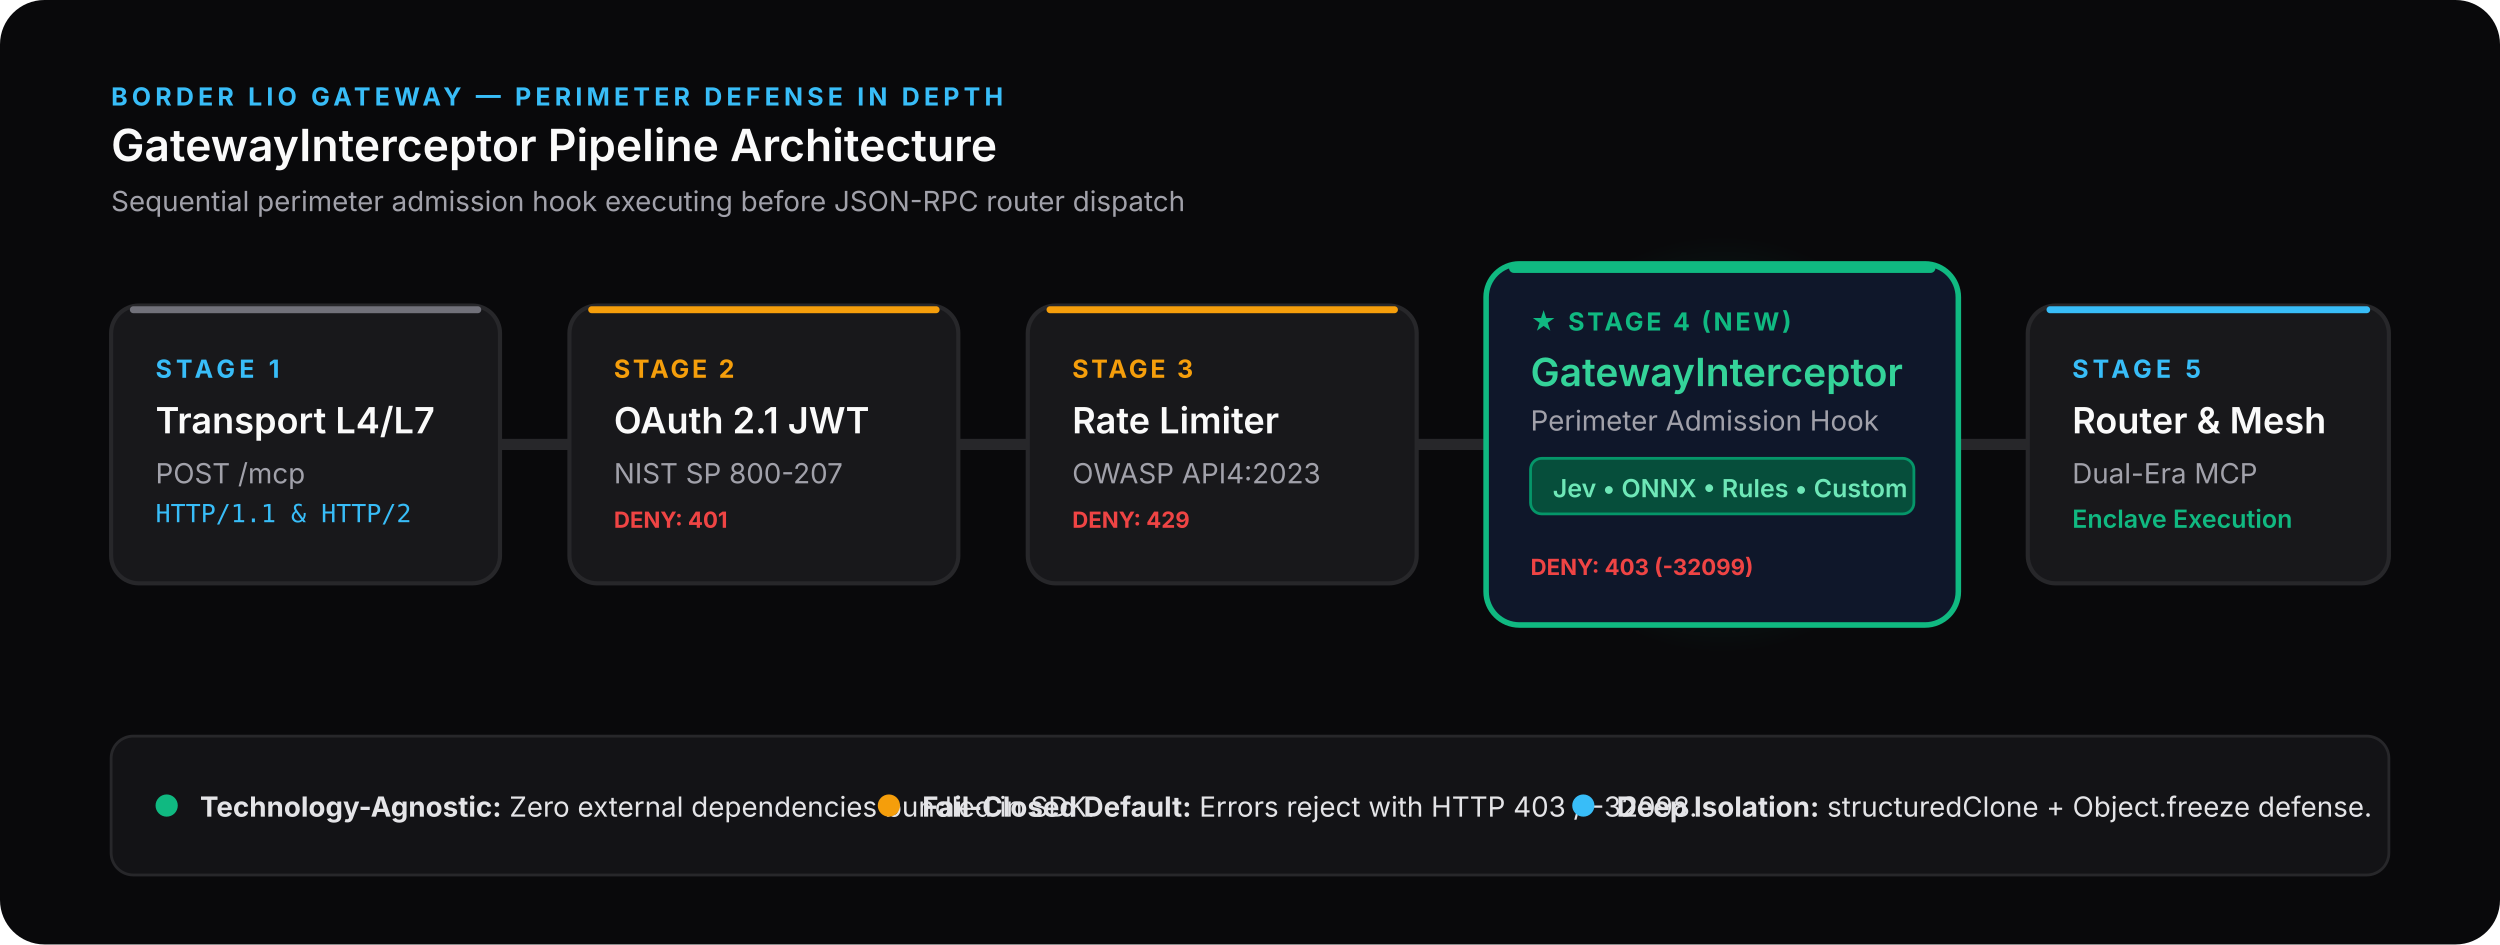
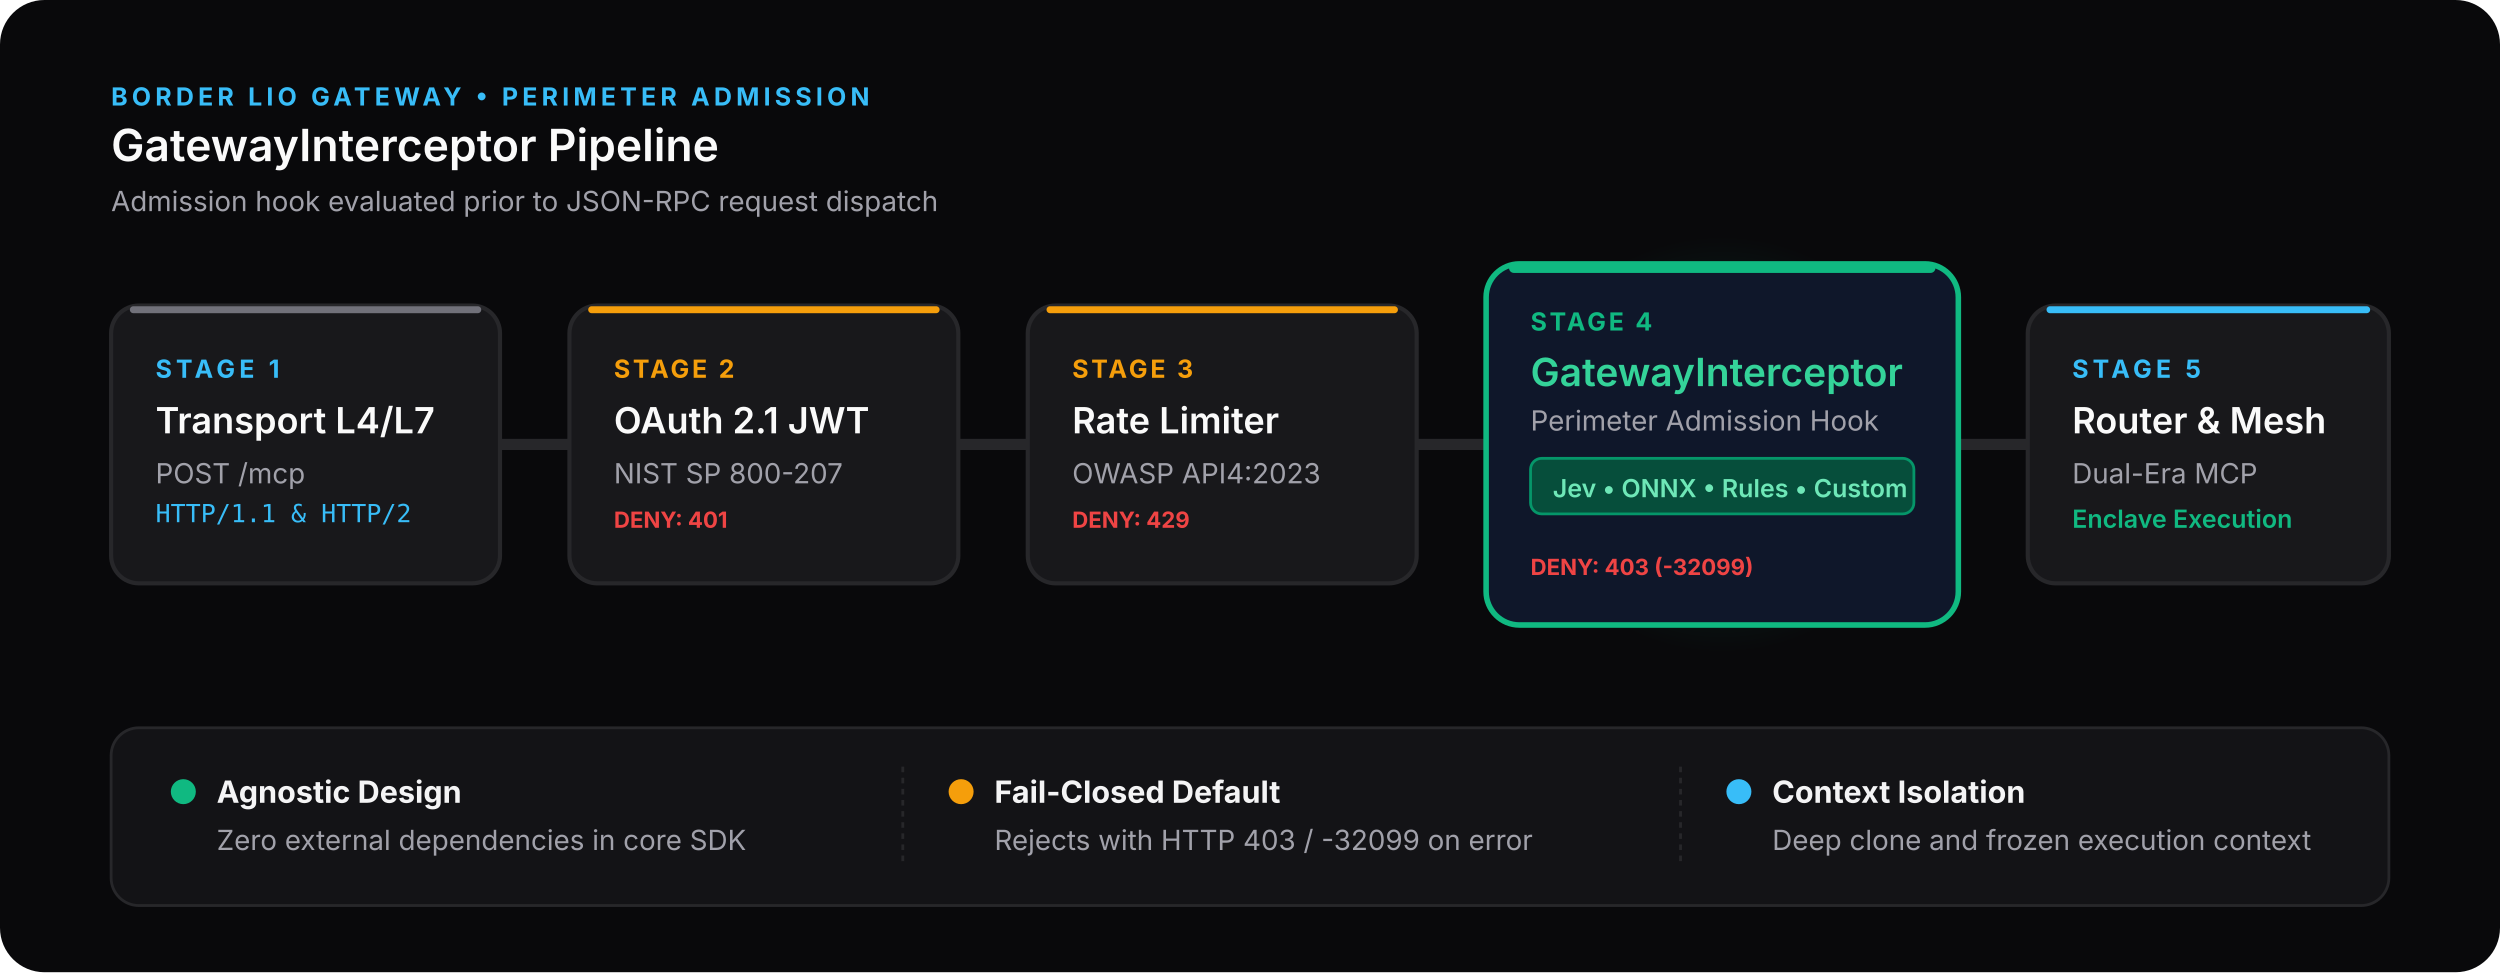
- <svg xmlns="http://www.w3.org/2000/svg" width="900" height="340" viewBox="0 0 900 340">
-   <rect width="900" height="340" fill="#09090b" rx="16" />
+ <svg xmlns="http://www.w3.org/2000/svg" width="900" height="350" viewBox="0 0 900 350">
+   <rect width="900" height="350" fill="#09090b" rx="16" />
  <defs>
    <radialGradient id="glowCyan" cx="50%" cy="50%" r="50%">
      <stop offset="0%" stop-color="#38bdf8" stop-opacity="0.2" />
      <stop offset="100%" stop-color="#38bdf8" stop-opacity="0" />
    </radialGradient>
    <radialGradient id="glowEmerald" cx="50%" cy="50%" r="50%">
      <stop offset="0%" stop-color="#10b981" stop-opacity="0.25" />
      <stop offset="100%" stop-color="#10b981" stop-opacity="0" />
    </radialGradient>
    <radialGradient id="glowAmber" cx="50%" cy="50%" r="50%">
      <stop offset="0%" stop-color="#f59e0b" stop-opacity="0.2" />
      <stop offset="100%" stop-color="#f59e0b" stop-opacity="0" />
    </radialGradient>
    <linearGradient id="hookGrad" x1="0%" y1="0%" x2="100%" y2="100%">
      <stop offset="0%" stop-color="#0284c7" />
      <stop offset="100%" stop-color="#059669" />
    </linearGradient>
  </defs>
  <style>
        .title { font-family: 'Inter', system-ui, sans-serif; font-size: 13px; font-weight: 600; fill: #fafafa; }
        .subtitle { font-family: 'Inter', system-ui, sans-serif; font-size: 10px; font-weight: 400; fill: #a1a1aa; }
        .stage-badge { font-family: 'Inter', system-ui, sans-serif; font-size: 9px; font-weight: 700; fill: #38bdf8; letter-spacing: 1.5px; }
        .badge-amber { font-family: 'Inter', system-ui, sans-serif; font-size: 9px; font-weight: 700; fill: #f59e0b; letter-spacing: 1px; }
        .badge-green { font-family: 'Inter', system-ui, sans-serif; font-size: 9px; font-weight: 700; fill: #10b981; letter-spacing: 1px; }
        .badge-red { font-family: 'Inter', system-ui, sans-serif; font-size: 8px; font-weight: 700; fill: #ef4444; }
        .code-pill { font-family: 'JetBrains Mono', monospace; font-size: 9px; fill: #38bdf8; }

        @keyframes streamFlow {
            from { stroke-dashoffset: 24; }
            to { stroke-dashoffset: 0; }
        }

        @keyframes pulseGlow {
            0%, 100% { opacity: 0.4; transform: scale(1); }
            50% { opacity: 0.85; transform: scale(1.03); }
        }

        .anim-track {
            stroke: #38bdf8;
            stroke-width: 3;
            stroke-linecap: round;
            stroke-dasharray: 4 20;
            animation: streamFlow 0.8s linear infinite;
            filter: drop-shadow(0 0 5px rgba(56,189,248,0.5));
        }

        .pulse-element {
            transform-origin: center;
            animation: pulseGlow 2.5s ease-in-out infinite;
        }
    </style>
-   <text x="40" y="38" class="stage-badge">BORDER LIO GATEWAY — PERIMETER DEFENSE IN DEPTH</text>
-   <text x="40" y="58" class="title" style="font-size: 16px;">GatewayInterceptor Pipeline Architecture</text>
-   <text x="40" y="76" class="subtitle">Sequential perimeter admission hook executing before JSON-RPC router dispatch</text>
+   <text x="40" y="38" class="stage-badge">BORDER LIO GATEWAY • PERIMETER ADMISSION</text>
+   <text x="40" y="58" class="title" style="font-size: 16px;">GatewayInterceptor Pipeline</text>
+   <text x="40" y="76" class="subtitle">Admission hook evaluated prior to JSON-RPC request dispatch</text>
  <path d="M 50 160 L 850 160" fill="none" stroke="#27272a" stroke-width="4" stroke-linecap="round" />
  <path d="M 50 160 L 850 160" fill="none" class="anim-track" />
  <g transform="translate(40, 110)">
    <rect width="140" height="100" rx="10" fill="#18181b" stroke="#27272a" stroke-width="1.5" />
    <path d="M 8 1.5 L 132 1.5" stroke="#71717a" stroke-width="2.5" stroke-linecap="round" />
    <text x="16" y="26" class="stage-badge">STAGE 1</text>
    <text x="16" y="46" class="title">Transport L4/L7</text>
    <text x="16" y="64" class="subtitle">POST /mcp</text>
    <text x="16" y="78" class="code-pill">HTTP/1.1 &amp; HTTP/2</text>
  </g>
  <g transform="translate(205, 110)">
    <rect width="140" height="100" rx="10" fill="#18181b" stroke="#27272a" stroke-width="1.5" />
    <path d="M 8 1.5 L 132 1.5" stroke="#f59e0b" stroke-width="2.5" stroke-linecap="round" />
    <text x="16" y="26" class="badge-amber">STAGE 2</text>
    <text x="16" y="46" class="title">OAuth 2.1 JWT</text>
    <text x="16" y="64" class="subtitle">NIST SP 800-207</text>
    <text x="16" y="80" class="badge-red">DENY: 401</text>
  </g>
  <g transform="translate(370, 110)">
    <rect width="140" height="100" rx="10" fill="#18181b" stroke="#27272a" stroke-width="1.5" />
    <path d="M 8 1.5 L 132 1.5" stroke="#f59e0b" stroke-width="2.5" stroke-linecap="round" />
    <text x="16" y="26" class="badge-amber">STAGE 3</text>
    <text x="16" y="46" class="title">Rate Limiter</text>
    <text x="16" y="64" class="subtitle">OWASP API4:2023</text>
    <text x="16" y="80" class="badge-red">DENY: 429</text>
  </g>
  <g transform="translate(535, 95)">
    <circle cx="85" cy="65" r="75" fill="url(#glowEmerald)" />
    <rect width="170" height="130" rx="12" fill="#0f172a" stroke="#10b981" stroke-width="2" />
    <path d="M 10 1.5 L 160 1.5" stroke="#10b981" stroke-width="3.5" stroke-linecap="round" />
-     <text x="16" y="24" class="badge-green">★ STAGE 4 (NEW)</text>
+     <text x="16" y="24" class="badge-green">STAGE 4</text>
    <text x="16" y="44" class="title" style="fill: #34d399; font-size: 14px;">GatewayInterceptor</text>
    <text x="16" y="60" class="subtitle">Perimeter Admission Hook</text>
    <g transform="translate(16, 70)">
      <rect width="138" height="20" rx="4" fill="#064e3b" stroke="#059669" stroke-width="1" />
      <text x="8" y="14" style="font-family: 'Inter', sans-serif; font-size: 9px; fill: #6ee7b7; font-weight: 600;">Jev • ONNX • Rules • Custom</text>
    </g>
    <text x="16" y="112" class="badge-red">DENY: 403 (-32099)</text>
  </g>
  <g transform="translate(730, 110)">
    <rect width="130" height="100" rx="10" fill="#18181b" stroke="#27272a" stroke-width="1.5" />
    <path d="M 8 1.5 L 122 1.5" stroke="#38bdf8" stroke-width="2.5" stroke-linecap="round" />
    <text x="16" y="26" class="stage-badge">STAGE 5</text>
    <text x="16" y="46" class="title">Router &amp; Mesh</text>
    <text x="16" y="64" class="subtitle">Dual-Era MCP</text>
    <text x="16" y="80" style="font-family: 'Inter', sans-serif; font-size: 9px; fill: #10b981; font-weight: 600;">Enclave Execution</text>
  </g>
-   <g transform="translate(40, 265)">
-     <rect width="820" height="50" rx="8" fill="#131316" stroke="#27272a" stroke-width="1" />
-     <circle cx="20" cy="25" r="4" fill="#10b981" />
-     <text x="32" y="29" class="subtitle" style="fill: #e4e4e7;">
-       <tspan font-weight="700">Technology-Agnostic:</tspan> Zero external dependencies bundled in SDK.</text>
-     <circle cx="280" cy="25" r="4" fill="#f59e0b" />
-     <text x="292" y="29" class="subtitle" style="fill: #e4e4e7;">
-       <tspan font-weight="700">Fail-Closed Default:</tspan> Errors reject with HTTP 403 / -32098.</text>
-     <circle cx="530" cy="25" r="4" fill="#38bdf8" />
-     <text x="542" y="29" class="subtitle" style="fill: #e4e4e7;">
-       <tspan font-weight="700">Deep Isolation:</tspan> structuredClone + Object.freeze defense.</text>
+   <g transform="translate(40, 262)">
+     <rect width="820" height="64" rx="10" fill="#131316" stroke="#27272a" stroke-width="1" />
+     <g transform="translate(20, 0)">
+       <circle cx="6" cy="23" r="4.5" fill="#10b981" />
+       <text x="18" y="27" class="title" style="font-size: 11px; font-weight: 700; fill: #f4f4f5;">Agnostic Design</text>
+       <text x="18" y="44" class="subtitle" style="font-size: 10px; fill: #a1a1aa;">Zero external dependencies in core SDK</text>
+     </g>
+     <line x1="285" y1="14" x2="285" y2="50" stroke="#27272a" stroke-width="1" stroke-dasharray="2 2" />
+     <g transform="translate(300, 0)">
+       <circle cx="6" cy="23" r="4.5" fill="#f59e0b" />
+       <text x="18" y="27" class="title" style="font-size: 11px; font-weight: 700; fill: #f4f4f5;">Fail-Closed Default</text>
+       <text x="18" y="44" class="subtitle" style="font-size: 10px; fill: #a1a1aa;">Rejects with HTTP 403 / -32099 on error</text>
+     </g>
+     <line x1="565" y1="14" x2="565" y2="50" stroke="#27272a" stroke-width="1" stroke-dasharray="2 2" />
+     <g transform="translate(580, 0)">
+       <circle cx="6" cy="23" r="4.5" fill="#38bdf8" />
+       <text x="18" y="27" class="title" style="font-size: 11px; font-weight: 700; fill: #f4f4f5;">Context Isolation</text>
+       <text x="18" y="44" class="subtitle" style="font-size: 10px; fill: #a1a1aa;">Deep clone and frozen execution context</text>
+     </g>
  </g>
</svg>
